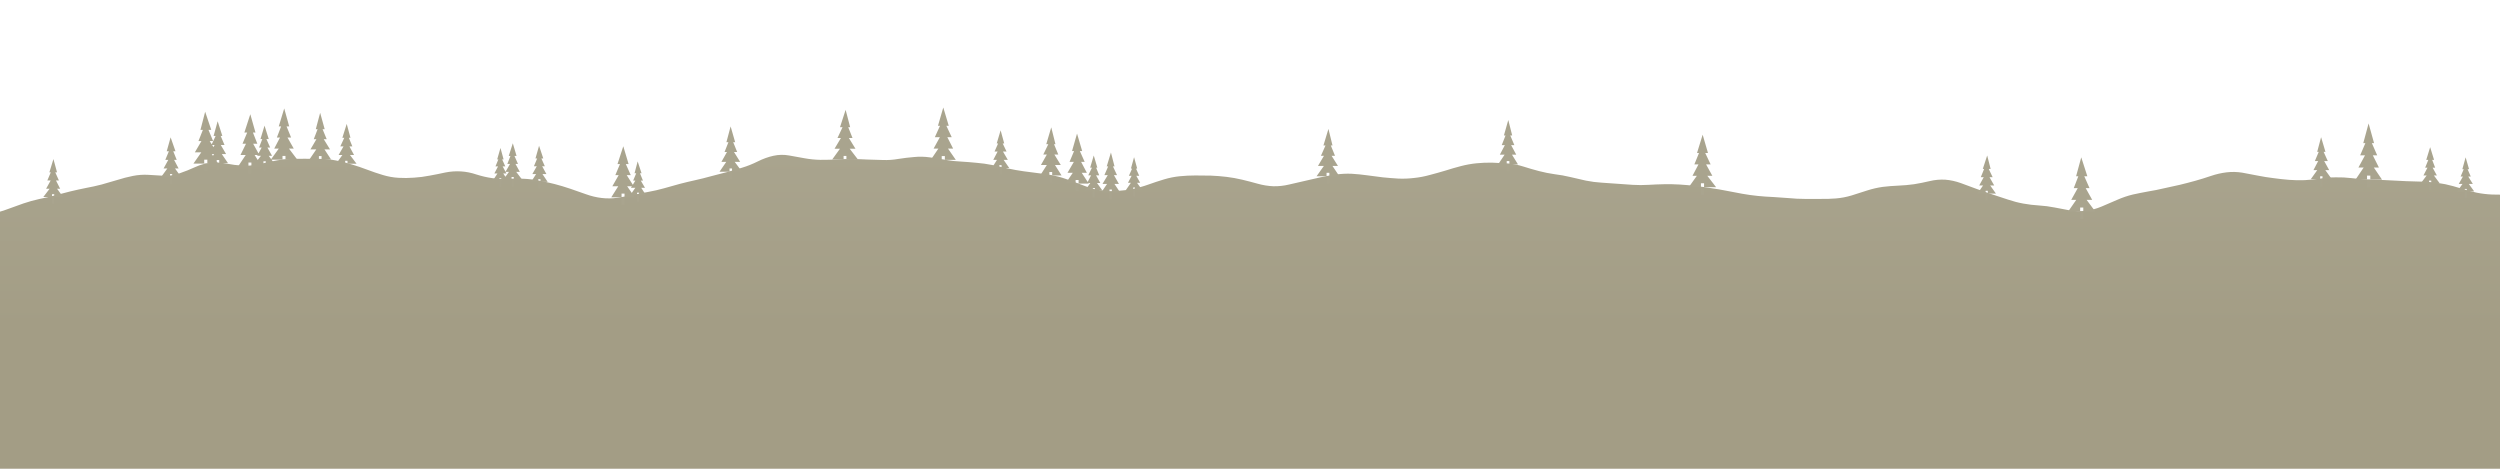
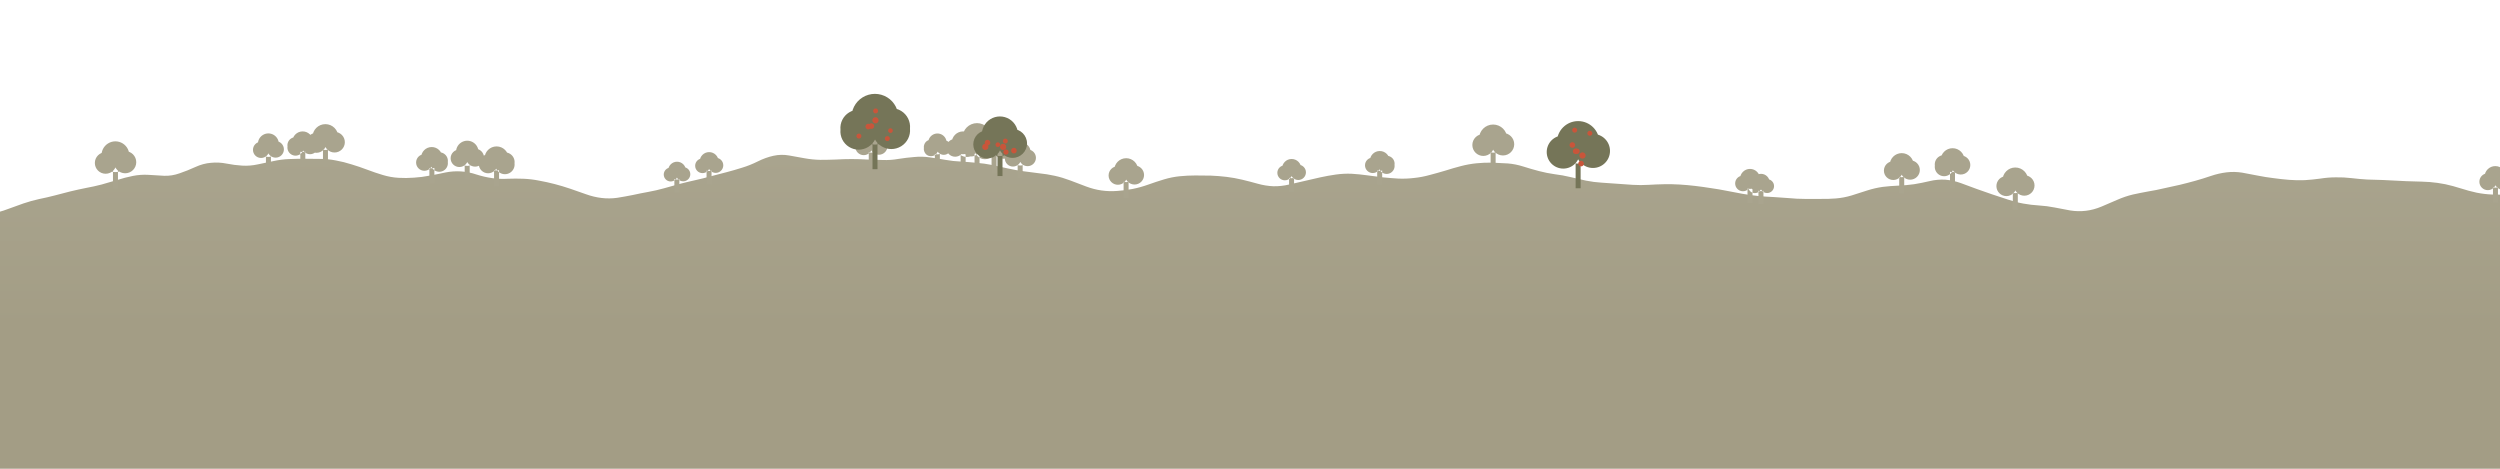
<svg xmlns="http://www.w3.org/2000/svg" viewBox="0 0 1600 300" preserveAspectRatio="xMidYMax slice">
  <defs>
    <linearGradient id="g625" x1="0" y1="0" x2="0" y2="1">
      <stop offset="0" stop-color="#a9a48e" />
      <stop offset=".55" stop-color="#a39d85" />
    </linearGradient>
  </defs>
  <path d="M-10 300 L-10 137.9 Q0 135.8 5 133.8 Q10 131.9 15 130.2 Q20 128.5 25 127.4 Q30 126.4 35 125.1 Q40 123.8 45 122.5 Q50 121.3 55 120.3 Q60 119.4 65 118.1 Q70 116.7 75 115.2 Q80 113.6 85 112.6 Q90 111.6 95 111.9 Q100 112.2 105 112.5 Q110 112.7 115 110.9 Q120 109.2 125 106.9 Q130 104.6 135 104.2 Q140 103.7 145 104.7 Q150 105.7 155 106 Q160 106.3 165 105.2 Q170 104.2 175 103.1 Q180 102 185 101.8 Q190 101.6 195 101.6 Q200 101.6 205 101.7 Q210 101.7 215 102.7 Q220 103.6 225 105.2 Q230 106.7 235 108.6 Q240 110.5 245 112 Q250 113.5 255 113.8 Q260 114.1 265 113.7 Q270 113.4 275 112.4 Q280 111.5 285 110.4 Q290 109.4 295 109.7 Q300 110 305 111.7 Q310 113.3 315 114 Q320 114.7 325 114.4 Q330 114.2 335 114.4 Q340 114.6 345 115.6 Q350 116.5 355 117.8 Q360 119.1 365 120.8 Q370 122.5 375 124.3 Q380 126.1 385 126.7 Q390 127.3 395 126.6 Q400 125.8 405 124.8 Q410 123.7 415 122.8 Q420 121.9 425 120.5 Q430 119.1 435 117.7 Q440 116.4 445 115.3 Q450 114.2 455 112.8 Q460 111.5 465 110.2 Q470 108.9 475 107.3 Q480 105.8 485 103.3 Q490 100.8 495 99.7 Q500 98.6 505 99.5 Q510 100.4 515 101.3 Q520 102.2 525 102.3 Q530 102.3 535 102.1 Q540 101.8 545 101.8 Q550 101.8 555 102.1 Q560 102.3 565 102.4 Q570 102.6 575 101.7 Q580 100.9 585 100.5 Q590 100 595 100.7 Q600 101.4 605 102.3 Q610 103.2 615 103.4 Q620 103.7 625 104.2 Q630 104.6 635 105.6 Q640 106.7 645 107.8 Q650 108.9 655 109.6 Q660 110.3 665 110.9 Q670 111.4 675 112.5 Q680 113.6 685 115.5 Q690 117.5 695 119.3 Q700 121.2 705 121.9 Q710 122.6 715 122.2 Q720 121.9 725 120.9 Q730 119.9 735 118.1 Q740 116.3 745 114.8 Q750 113.3 755 112.8 Q760 112.3 765 112.3 Q770 112.3 775 112.4 Q780 112.6 785 113.2 Q790 113.8 795 115 Q800 116.2 805 117.6 Q810 119 815 119.2 Q820 119.3 825 118.1 Q830 117 835 115.8 Q840 114.6 845 113.5 Q850 112.4 855 111.7 Q860 111 865 111.2 Q870 111.5 875 112.2 Q880 112.9 885 113.5 Q890 114 895 114.3 Q900 114.5 905 113.9 Q910 113.4 915 112 Q920 110.7 925 109.2 Q930 107.6 935 106.3 Q940 105 945 104.5 Q950 104 955 104.1 Q960 104.3 965 104.6 Q970 105 975 106.6 Q980 108.2 985 109.5 Q990 110.8 995 111.5 Q1000 112.1 1005 113.3 Q1010 114.5 1015 115.6 Q1020 116.6 1025 116.9 Q1030 117.2 1035 117.6 Q1040 117.9 1045 118.3 Q1050 118.6 1055 118.3 Q1060 118 1065 117.9 Q1070 117.8 1075 118.1 Q1080 118.4 1085 119 Q1090 119.6 1095 120.4 Q1100 121.1 1105 122.1 Q1110 123 1115 124 Q1120 124.9 1125 125.4 Q1130 125.9 1135 126.1 Q1140 126.4 1145 126.8 Q1150 127.3 1155 127.3 Q1160 127.3 1165 127.3 Q1170 127.4 1175 127 Q1180 126.6 1185 125.1 Q1190 123.6 1195 121.9 Q1200 120.3 1205 119.6 Q1210 119 1215 118.8 Q1220 118.6 1225 117.9 Q1230 117.1 1235 115.9 Q1240 114.7 1245 115 Q1250 115.4 1255 117.2 Q1260 119.1 1265 120.9 Q1270 122.7 1275 124.4 Q1280 126 1285 127.7 Q1290 129.4 1295 130.3 Q1300 131.2 1305 131.5 Q1310 131.8 1315 132.8 Q1320 133.8 1325 134.7 Q1330 135.5 1335 134.9 Q1340 134.3 1345 132.2 Q1350 130.1 1355 127.9 Q1360 125.7 1365 124.5 Q1370 123.4 1375 122.5 Q1380 121.7 1385 120.5 Q1390 119.4 1395 118.3 Q1400 117.1 1405 115.7 Q1410 114.3 1415 112.6 Q1420 110.9 1425 110.3 Q1430 109.7 1435 110.5 Q1440 111.4 1445 112.4 Q1450 113.4 1455 114 Q1460 114.7 1465 115.1 Q1470 115.5 1475 115.3 Q1480 115 1485 114.3 Q1490 113.5 1495 113.5 Q1500 113.4 1505 114 Q1510 114.6 1515 114.9 Q1520 115.1 1525 115.2 Q1530 115.4 1535 115.7 Q1540 116 1545 116.1 Q1550 116.2 1555 116.5 Q1560 116.9 1565 117.9 Q1570 119 1575 120.6 Q1580 122.2 1585 123.3 Q1590 124.3 1595 124.5 Q1600 124.7 1605 124.4 L1610 300 Z" fill="url(#g625)" />
-   <path d="M33.3 130.4 L33.3 124.3 L34.7 124.3 L34.7 130.4ZM34.2 101.8 L31.6 110.3 L36.5 110.3ZM33.9 107 L30.3 115.5 L37.7 115.5ZM34.2 112.3 L29.5 120.8 L38.5 120.8ZM34.2 117.6 L27.7 126.1 L40.4 126.1ZM108.8 117.7 L108.8 111.4 L110.2 111.4 L110.2 117.7ZM109.2 87.9 L106.7 96.8 L112.3 96.8ZM109.5 93.4 L105.8 102.3 L113.1 102.3ZM109.6 98.9 L104.7 107.8 L114.3 107.8ZM109.6 104.4 L103.1 113.3 L115.9 113.3ZM130.7 109.4 L130.7 102.2 L132.7 102.2 L132.7 109.4ZM131.3 71.5 L128.3 83.1 L135.2 83.1ZM131.6 78.7 L127 90.3 L136.4 90.3ZM131.5 85.9 L124.7 97.5 L138.7 97.5ZM131.9 93.1 L123.8 104.7 L139.6 104.7ZM138.7 108.8 L138.7 102.4 L140.3 102.4 L140.3 108.8ZM139.3 77.6 L136.7 87 L142.3 87ZM139.7 83.4 L135.3 92.8 L143.7 92.8ZM139.2 89.2 L134.3 98.6 L144.7 98.6ZM139.5 95 L133.1 104.4 L145.9 104.4ZM159 111.3 L159 104 L160.9 104 L160.9 111.3ZM160.2 73.1 L156.4 84.8 L163.5 84.8ZM160.1 80.3 L155.2 92 L164.7 92ZM159.6 87.6 L153.9 99.2 L166 99.2ZM160.2 94.8 L152.4 106.5 L167.5 106.5ZM168.6 109.3 L168.6 103.2 L170.1 103.2 L170.1 109.3ZM169.3 80.4 L166.7 89 L172 89ZM169.1 85.8 L165.8 94.4 L172.9 94.4ZM169.3 91.1 L164.6 99.7 L174.1 99.7ZM169.6 96.4 L162.9 105 L175.8 105ZM180.8 106.9 L180.8 99.8 L182.7 99.8 L182.7 106.9ZM181.9 69.4 L178.4 80.9 L185.1 80.9ZM181.6 76.5 L177.2 88 L186.3 88ZM181.5 83.6 L175.5 95.1 L188 95.1ZM181.6 90.7 L173.3 102.2 L190.3 102.2ZM204.1 106.7 L204.1 99.9 L205.8 99.9 L205.8 106.7ZM204.9 72.2 L202.1 82.7 L207.8 82.7ZM204.8 78.7 L200.8 89.1 L209.1 89.1ZM204.8 85.2 L198.7 95.6 L211.2 95.6ZM205.1 91.7 L198 102.1 L211.9 102.1ZM220.9 109.1 L220.9 102.9 L222.4 102.9 L222.4 109.1ZM221.9 79.3 L219.1 88.2 L224.3 88.2ZM221.9 84.8 L217.8 93.7 L225.5 93.7ZM221.8 90.3 L216.7 99.2 L226.6 99.2ZM221.5 95.9 L215.1 104.8 L228.2 104.8ZM319.6 119.7 L319.6 114 L320.8 114 L320.8 119.7ZM320.3 94.7 L318.2 102 L322.3 102ZM320.1 99.2 L317.1 106.5 L323.4 106.5ZM320.2 103.7 L316.4 111 L324.1 111ZM320.2 108.2 L315.4 115.6 L325.1 115.6ZM327.4 119.3 L327.4 113.3 L328.8 113.3 L328.8 119.3ZM328.2 91.7 L325.6 99.8 L330.6 99.8ZM327.9 96.7 L324.7 104.9 L331.5 104.9ZM328.2 101.8 L323.5 110 L332.7 110ZM328 106.9 L322.1 115 L334.2 115ZM344.5 120.6 L344.5 114.7 L345.9 114.7 L345.9 120.6ZM345 93.3 L342.7 101.4 L347.7 101.4ZM345.1 98.3 L341.7 106.4 L348.7 106.4ZM345.3 103.3 L340.7 111.4 L349.7 111.4ZM345.1 108.3 L339.9 116.4 L350.5 116.4ZM397.8 131 L397.8 123.9 L399.7 123.9 L399.7 131ZM398.9 93.6 L395.2 105 L402.3 105ZM398.6 100.7 L393.8 112.1 L403.7 112.1ZM398.4 107.8 L391.9 119.2 L405.6 119.2ZM398.4 114.9 L391.2 126.3 L406.3 126.3ZM407.7 129.1 L407.7 123.3 L409 123.3 L409 129.1ZM408.1 103.3 L406.1 110.9 L410.6 110.9ZM408.4 108 L405.2 115.6 L411.5 115.6ZM408.4 112.7 L403.8 120.2 L412.8 120.2ZM408.6 117.4 L403.3 124.9 L413.4 124.9ZM466.9 114.5 L466.9 107.8 L468.5 107.8 L468.5 114.5ZM467.6 80.9 L464.9 91 L470.5 91ZM467.7 87.2 L463.7 97.3 L471.8 97.3ZM467.4 93.5 L461.7 103.6 L473.7 103.6ZM467.4 99.8 L460.5 109.9 L474.9 109.9ZM539.9 106.8 L539.9 99.8 L541.7 99.8 L541.7 106.8ZM541.2 70.3 L537.6 81.4 L544.1 81.4ZM541.2 77.2 L536 88.3 L545.6 88.3ZM540.7 84.1 L534.1 95.2 L547.5 95.2ZM540.6 91 L532.6 102.1 L549.1 102.1ZM602.7 107.1 L602.7 99.9 L604.7 99.9 L604.7 107.1ZM603.7 68.8 L600.3 80.5 L607.2 80.5ZM603.6 76.1 L598.3 87.8 L609.1 87.8ZM604 83.3 L597.5 95.1 L610 95.1ZM603.6 90.6 L595.7 102.3 L611.7 102.3ZM639.6 111.7 L639.6 105.7 L641 105.7 L641 111.7ZM640.4 83.4 L637.9 91.8 L642.7 91.8ZM640.2 88.6 L636.5 97 L644.2 97ZM640.1 93.9 L635.7 102.3 L645 102.3ZM640.1 99.1 L634.8 107.5 L645.9 107.5ZM671.6 116.9 L671.6 110.1 L673.4 110.1 L673.4 116.9ZM672.8 81.5 L669.6 92.3 L675.5 92.3ZM672.9 88.2 L667.7 98.9 L677.3 98.9ZM672.3 94.8 L666.2 105.6 L678.9 105.6ZM672.6 101.5 L665.7 112.3 L679.4 112.3ZM688.4 122.2 L688.4 115.2 L690.3 115.2 L690.3 122.2ZM689.3 85.5 L686.1 96.7 L692.6 96.7ZM689.2 92.4 L684.5 103.6 L694.2 103.6ZM689.7 99.4 L683.2 110.6 L695.6 110.6ZM689.5 106.3 L681.9 117.5 L696.8 117.5ZM699.4 126.2 L699.4 120.3 L700.7 120.3 L700.7 126.2ZM700 99.5 L697.7 107.3 L702.3 107.3ZM700.3 104.3 L696.5 112.2 L703.5 112.2ZM699.8 109.2 L695.8 117.1 L704.2 117.1ZM699.9 114.1 L694.4 122 L705.6 122ZM710.1 127.5 L710.1 121.3 L711.6 121.3 L711.6 127.5ZM711 97.6 L708.3 106.5 L713.3 106.5ZM710.7 103.1 L706.8 112.1 L714.9 112.1ZM711 108.7 L705.6 117.7 L716.1 117.7ZM710.9 114.2 L704.8 123.2 L716.9 123.2ZM725.2 125.7 L725.2 120 L726.4 120 L726.4 125.7ZM725.8 100.6 L723.8 107.9 L727.8 107.9ZM725.8 105.1 L722.5 112.5 L729.1 112.5ZM725.7 109.7 L721.9 117 L729.7 117ZM725.7 114.2 L720.6 121.6 L731 121.6ZM849 117.4 L849 110.6 L850.8 110.6 L850.8 117.4ZM850.2 82.5 L847 93.1 L852.8 93.1ZM850.1 89.1 L845.4 99.7 L854.4 99.7ZM849.7 95.7 L843.5 106.2 L856.3 106.2ZM850.1 102.2 L842.6 112.8 L857.2 112.8ZM964.3 109.6 L964.3 103.1 L966 103.1 L966 109.6ZM965.3 76.8 L962.5 86.7 L967.8 86.7ZM965 83 L961.1 92.9 L969.2 92.9ZM965.1 89.1 L959.9 99 L970.4 99ZM965.4 95.3 L958.8 105.2 L971.5 105.2ZM1088.6 124.6 L1088.6 117.3 L1090.6 117.3 L1090.6 124.6ZM1089.7 86.2 L1086.1 97.9 L1093.1 97.9ZM1089.2 93.4 L1084.4 105.2 L1094.8 105.2ZM1089.4 100.7 L1083.2 112.5 L1095.9 112.5ZM1089.2 108 L1080.8 119.8 L1098.3 119.8ZM1270.8 128.2 L1270.8 122.1 L1272.2 122.1 L1272.2 128.2ZM1271.8 99.5 L1269 108.1 L1274 108.1ZM1271.2 104.8 L1267.7 113.4 L1275.3 113.4ZM1271.4 110.1 L1266.7 118.7 L1276.3 118.7ZM1271.4 115.4 L1265.6 123.9 L1277.4 123.9ZM1331.3 140.2 L1331.3 132.8 L1333.3 132.8 L1333.3 140.2ZM1332 100.7 L1328.7 112.8 L1335.9 112.8ZM1331.9 108.2 L1327.2 120.4 L1337.3 120.4ZM1332.3 115.8 L1325.6 127.9 L1339 127.9ZM1332 123.3 L1323.6 135.4 L1341 135.4ZM1484.9 119.2 L1484.9 112.8 L1486.4 112.8 L1486.4 119.2ZM1485.5 87.8 L1483 97.2 L1488.3 97.2ZM1485.5 93.6 L1481.5 103.1 L1489.8 103.1ZM1485.5 99.5 L1480.6 108.9 L1490.7 108.9ZM1485.6 105.3 L1478.9 114.7 L1492.4 114.7ZM1514.9 119.9 L1514.9 112.4 L1517 112.4 L1517 119.9ZM1515.9 79 L1512.5 91.6 L1519.4 91.6ZM1515.9 86.8 L1510.5 99.4 L1521.4 99.4ZM1516.2 94.6 L1509.4 107.2 L1522.5 107.2ZM1516 102.4 L1507.5 115 L1524.5 115ZM1554.6 121.6 L1554.6 115.6 L1556 115.6 L1556 121.6ZM1555.3 94.2 L1552.8 102.3 L1557.8 102.3ZM1555.4 99.2 L1552.1 107.3 L1558.5 107.3ZM1555.2 104.2 L1551 112.3 L1559.6 112.3ZM1555.4 109.2 L1549.3 117.3 L1561.4 117.3ZM1577.4 126.6 L1577.4 120.9 L1578.7 120.9 L1578.7 126.6ZM1578 100.7 L1575.9 108.3 L1580.2 108.3ZM1578 105.4 L1574.8 113 L1581.3 113ZM1577.9 110.1 L1573.6 117.7 L1582.6 117.7ZM1578 114.9 L1572.6 122.5 L1583.5 122.5Z" fill="#a9a48e" />
+   <path d="M72.3 120.5 L72.3 107.1 L75.5 107.1 L75.5 120.5ZM65 100.3 a8.9 8.9 0 1 0 17.7 0 a8.9 8.9 0 1 0 -17.7 0ZM60.7 104.3 a6.9 6.9 0 1 0 13.8 0 a6.9 6.9 0 1 0 -13.8 0ZM73 103.8 a7.1 7.1 0 1 0 14.2 0 a7.1 7.1 0 1 0 -14.2 0ZM170.2 108.8 L170.2 98 L173.4 98 L173.4 108.8ZM165.1 92.9 a6.7 6.7 0 1 0 13.3 0 a6.7 6.7 0 1 0 -13.3 0ZM161.9 95.9 a5.2 5.2 0 1 0 10.4 0 a5.2 5.2 0 1 0 -10.4 0ZM171.1 95.6 a5.3 5.3 0 1 0 10.6 0 a5.3 5.3 0 1 0 -10.6 0ZM192.2 106.6 L192.2 95.8 L195.4 95.8 L195.4 106.6ZM187.1 90.7 a6.6 6.6 0 1 0 13.2 0 a6.6 6.6 0 1 0 -13.2 0ZM184 93.7 a5.2 5.2 0 1 0 10.3 0 a5.2 5.2 0 1 0 -10.3 0ZM193.1 93.4 a5.3 5.3 0 1 0 10.6 0 a5.3 5.3 0 1 0 -10.6 0ZM206.7 106.7 L206.7 94 L209.9 94 L209.9 106.7ZM200 87.7 a8.2 8.2 0 1 0 16.5 0 a8.2 8.2 0 1 0 -16.5 0ZM196.1 91.4 a6.4 6.4 0 1 0 12.8 0 a6.4 6.4 0 1 0 -12.8 0ZM207.5 91 a6.6 6.6 0 1 0 13.2 0 a6.6 6.6 0 1 0 -13.2 0ZM274.8 117.2 L274.8 106.1 L278 106.1 L278 117.2ZM269.5 100.9 a6.8 6.8 0 1 0 13.6 0 a6.8 6.8 0 1 0 -13.6 0ZM266.3 104 a5.3 5.3 0 1 0 10.6 0 a5.3 5.3 0 1 0 -10.6 0ZM275.7 103.7 a5.5 5.5 0 1 0 10.9 0 a5.5 5.5 0 1 0 -10.9 0ZM297.4 115 L297.4 103.5 L300.6 103.5 L300.6 115ZM291.9 98.1 a7.2 7.2 0 1 0 14.3 0 a7.2 7.2 0 1 0 -14.3 0ZM288.4 101.3 a5.6 5.6 0 1 0 11.2 0 a5.6 5.6 0 1 0 -11.2 0ZM298.3 100.9 a5.7 5.7 0 1 0 11.5 0 a5.7 5.7 0 1 0 -11.5 0ZM316.2 119.4 L316.2 107.3 L319.4 107.3 L319.4 119.4ZM310.1 101.4 a7.7 7.7 0 1 0 15.4 0 a7.7 7.7 0 1 0 -15.4 0ZM306.4 104.9 a6 6 0 1 0 12 0 a6 6 0 1 0 -12 0ZM317 104.5 a6.2 6.2 0 1 0 12.3 0 a6.2 6.2 0 1 0 -12.3 0ZM431.6 123.2 L431.6 113.5 L434.8 113.5 L434.8 123.2ZM427.6 109.2 a5.7 5.7 0 1 0 11.4 0 a5.7 5.7 0 1 0 -11.4 0ZM424.8 111.7 a4.4 4.4 0 1 0 8.9 0 a4.4 4.4 0 1 0 -8.9 0ZM432.7 111.5 a4.5 4.5 0 1 0 9.1 0 a4.5 4.5 0 1 0 -9.1 0ZM452.2 118.1 L452.2 108 L455.4 108 L455.4 118.1ZM447.8 103.4 a6 6 0 1 0 12.1 0 a6 6 0 1 0 -12.1 0ZM444.9 106.1 a4.7 4.7 0 1 0 9.4 0 a4.7 4.7 0 1 0 -9.4 0ZM453.2 105.8 a4.8 4.8 0 1 0 9.7 0 a4.8 4.8 0 1 0 -9.7 0ZM556 107.2 L556 96.1 L559.2 96.1 L559.2 107.2ZM550.7 90.8 a6.9 6.9 0 1 0 13.8 0 a6.9 6.9 0 1 0 -13.8 0ZM547.4 93.9 a5.4 5.4 0 1 0 10.8 0 a5.4 5.4 0 1 0 -10.8 0ZM556.9 93.5 a5.5 5.5 0 1 0 11.1 0 a5.5 5.5 0 1 0 -11.1 0ZM598.3 106.4 L598.3 96.5 L601.5 96.5 L601.5 106.4ZM594.1 92.1 a5.9 5.9 0 1 0 11.7 0 a5.9 5.9 0 1 0 -11.7 0ZM591.3 94.7 a4.6 4.6 0 1 0 9.1 0 a4.6 4.6 0 1 0 -9.1 0ZM599.3 94.4 a4.7 4.7 0 1 0 9.4 0 a4.7 4.7 0 1 0 -9.4 0ZM614.8 108.5 L614.8 96.9 L618 96.9 L618 108.5ZM609.1 91.4 a7.3 7.3 0 1 0 14.6 0 a7.3 7.3 0 1 0 -14.6 0ZM605.6 94.6 a5.7 5.7 0 1 0 11.4 0 a5.7 5.7 0 1 0 -11.4 0ZM615.7 94.3 a5.8 5.8 0 1 0 11.7 0 a5.8 5.8 0 1 0 -11.7 0ZM623.7 109.2 L623.7 95.2 L626.9 95.2 L626.9 109.2ZM616 88.1 a9.3 9.3 0 1 0 18.6 0 a9.3 9.3 0 1 0 -18.6 0ZM611.6 92.3 a7.3 7.3 0 1 0 14.5 0 a7.3 7.3 0 1 0 -14.5 0ZM624.4 91.8 a7.5 7.5 0 1 0 14.9 0 a7.5 7.5 0 1 0 -14.9 0ZM634.6 110.9 L634.6 97.9 L637.8 97.9 L637.8 110.9ZM627.7 91.4 a8.5 8.5 0 1 0 17 0 a8.5 8.5 0 1 0 -17 0ZM623.7 95.3 a6.6 6.6 0 1 0 13.2 0 a6.6 6.6 0 1 0 -13.2 0ZM635.4 94.8 a6.8 6.8 0 1 0 13.6 0 a6.8 6.8 0 1 0 -13.6 0ZM651.3 114.3 L651.3 103.5 L654.5 103.5 L654.5 114.3ZM646.3 98.4 a6.7 6.7 0 1 0 13.3 0 a6.7 6.7 0 1 0 -13.3 0ZM643.1 101.4 a5.2 5.2 0 1 0 10.4 0 a5.2 5.2 0 1 0 -10.4 0ZM652.3 101 a5.3 5.3 0 1 0 10.7 0 a5.3 5.3 0 1 0 -10.7 0ZM719.1 126.7 L719.1 114.7 L722.3 114.7 L722.3 126.7ZM713.1 108.9 a7.6 7.6 0 1 0 15.3 0 a7.6 7.6 0 1 0 -15.3 0ZM709.5 112.3 a5.9 5.9 0 1 0 11.9 0 a5.9 5.9 0 1 0 -11.9 0ZM720 112 a6.1 6.1 0 1 0 12.2 0 a6.1 6.1 0 1 0 -12.2 0ZM825 122.8 L825 112.6 L828.2 112.6 L828.2 122.8ZM820.5 107.9 a6.1 6.1 0 1 0 12.3 0 a6.1 6.1 0 1 0 -12.3 0ZM817.5 110.6 a4.8 4.8 0 1 0 9.6 0 a4.8 4.8 0 1 0 -9.6 0ZM826 110.3 a4.9 4.9 0 1 0 9.8 0 a4.9 4.9 0 1 0 -9.8 0ZM881.4 118.3 L881.4 107.8 L884.6 107.8 L884.6 118.3ZM876.7 103 a6.3 6.3 0 1 0 12.7 0 a6.3 6.3 0 1 0 -12.7 0ZM873.6 105.8 a4.9 4.9 0 1 0 9.9 0 a4.9 4.9 0 1 0 -9.9 0ZM882.4 105.5 a5.1 5.1 0 1 0 10.1 0 a5.1 5.1 0 1 0 -10.1 0ZM954 109.2 L954 95.6 L957.2 95.6 L957.2 109.2ZM946.6 88.7 a9 9 0 1 0 18 0 a9 9 0 1 0 -18 0ZM942.3 92.8 a7 7 0 1 0 14 0 a7 7 0 1 0 -14 0ZM954.7 92.3 a7.2 7.2 0 1 0 14.4 0 a7.2 7.2 0 1 0 -14.4 0ZM1118.4 129.9 L1118.4 119.4 L1121.6 119.4 L1121.6 129.9ZM1113.6 114.5 a6.4 6.4 0 1 0 12.8 0 a6.4 6.4 0 1 0 -12.8 0ZM1110.5 117.4 a5 5 0 1 0 10 0 a5 5 0 1 0 -10 0ZM1119.4 117 a5.1 5.1 0 1 0 10.2 0 a5.1 5.1 0 1 0 -10.2 0ZM1125.4 130.6 L1125.4 121.1 L1128.6 121.1 L1128.6 130.6ZM1121.5 116.8 a5.5 5.5 0 1 0 11.1 0 a5.5 5.5 0 1 0 -11.1 0ZM1118.8 119.3 a4.3 4.3 0 1 0 8.6 0 a4.3 4.3 0 1 0 -8.6 0ZM1126.5 119.1 a4.4 4.4 0 1 0 8.9 0 a4.4 4.4 0 1 0 -8.9 0ZM1215.5 123.7 L1215.5 111.6 L1218.7 111.6 L1218.7 123.7ZM1209.4 105.7 a7.7 7.7 0 1 0 15.4 0 a7.7 7.7 0 1 0 -15.4 0ZM1205.7 109.2 a6 6 0 1 0 12 0 a6 6 0 1 0 -12 0ZM1216.3 108.8 a6.2 6.2 0 1 0 12.4 0 a6.2 6.2 0 1 0 -12.4 0ZM1248 120.4 L1248 108.4 L1251.2 108.4 L1251.2 120.4ZM1242 102.5 a7.6 7.6 0 1 0 15.3 0 a7.6 7.6 0 1 0 -15.3 0ZM1238.3 106 a6 6 0 1 0 11.9 0 a6 6 0 1 0 -11.9 0ZM1248.8 105.6 a6.1 6.1 0 1 0 12.2 0 a6.1 6.1 0 1 0 -12.2 0ZM1288.2 134.3 L1288.2 121.7 L1291.4 121.7 L1291.4 134.3ZM1281.6 115.4 a8.2 8.2 0 1 0 16.4 0 a8.2 8.2 0 1 0 -16.4 0ZM1277.7 119.1 a6.4 6.4 0 1 0 12.8 0 a6.4 6.4 0 1 0 -12.8 0ZM1289 118.7 a6.5 6.5 0 1 0 13.1 0 a6.5 6.5 0 1 0 -13.1 0ZM1595.5 129.6 L1595.5 118.5 L1598.7 118.5 L1598.7 129.6ZM1590.1 113.2 a6.9 6.9 0 1 0 13.8 0 a6.9 6.9 0 1 0 -13.8 0ZM1586.8 116.3 a5.4 5.4 0 1 0 10.8 0 a5.4 5.4 0 1 0 -10.8 0ZM1596.4 115.9 a5.5 5.5 0 1 0 11.1 0 a5.5 5.5 0 1 0 -11.1 0Z" fill="#a9a48e" />
+   <path d="M558.4 108.3 L558.4 87.7 L561.6 87.7 L561.6 108.3ZM545 76.3 a15 15 0 1 0 29.9 0 a15 15 0 1 0 -29.9 0ZM537.9 83 a11.7 11.7 0 1 0 23.3 0 a11.7 11.7 0 1 0 -23.3 0ZM558.5 82.3 a12 12 0 1 0 23.9 0 a12 12 0 1 0 -23.9 0Z" fill="#757558" />
+   <circle cx="560.3" cy="77" r="2" fill="#c9553a" />
+   <circle cx="569.9" cy="83.6" r="1.5" fill="#c9553a" />
+   <circle cx="567.9" cy="88.7" r="1.6" fill="#c9553a" />
+   <circle cx="549.7" cy="87.1" r="1.6" fill="#c9553a" />
+   <circle cx="555.7" cy="81" r="1.8" fill="#c9553a" />
+   <circle cx="560.4" cy="71" r="1.6" fill="#c9553a" />
+   <circle cx="557.7" cy="80.7" r="1.8" fill="#c9553a" />
+   <path d="M638.4 112.7 L638.4 96.1 L641.6 96.1 L641.6 112.7ZM628.4 87.2 a11.6 11.6 0 1 0 23.1 0 a11.6 11.6 0 1 0 -23.1 0ZM622.9 92.4 a9 9 0 1 0 18 0 a9 9 0 1 0 -18 0ZM638.8 91.8 a9.2 9.2 0 1 0 18.5 0 a9.2 9.2 0 1 0 -18.5 0Z" fill="#757558" />
+   <circle cx="630.6" cy="94" r="2" fill="#c9553a" />
+   <circle cx="642" cy="94" r="2" fill="#c9553a" />
+   <circle cx="648.9" cy="96.4" r="1.8" fill="#c9553a" />
+   <circle cx="643.8" cy="97.3" r="1.7" fill="#c9553a" />
+   <circle cx="632" cy="91.3" r="1.8" fill="#c9553a" />
+   <circle cx="638.6" cy="92.6" r="1.5" fill="#c9553a" />
+   <circle cx="643.4" cy="90.3" r="1.6" fill="#c9553a" />
+   <path d="M1008.4 120.5 L1008.4 101.5 L1011.6 101.5 L1011.6 120.5ZM996.4 91.1 a13.6 13.6 0 1 0 27.2 0 a13.6 13.6 0 1 0 -27.2 0ZM989.9 97.3 a10.6 10.6 0 1 0 21.2 0 a10.6 10.6 0 1 0 -21.2 0ZM1008.6 96.6 a10.9 10.9 0 1 0 21.8 0 a10.9 10.9 0 1 0 -21.8 0Z" fill="#757558" />
+   <circle cx="1007.8" cy="83.3" r="1.6" fill="#c9553a" />
+   <circle cx="1006.3" cy="92.8" r="1.8" fill="#c9553a" />
+   <circle cx="1008.4" cy="96.8" r="1.8" fill="#c9553a" />
+   <circle cx="1011.9" cy="104.7" r="1.8" fill="#c9553a" />
+   <circle cx="1017.5" cy="85.3" r="1.6" fill="#c9553a" />
+   <circle cx="1012.8" cy="99.5" r="2" fill="#c9553a" />
+   <circle cx="1009.3" cy="96.8" r="1.7" fill="#c9553a" />
</svg>
